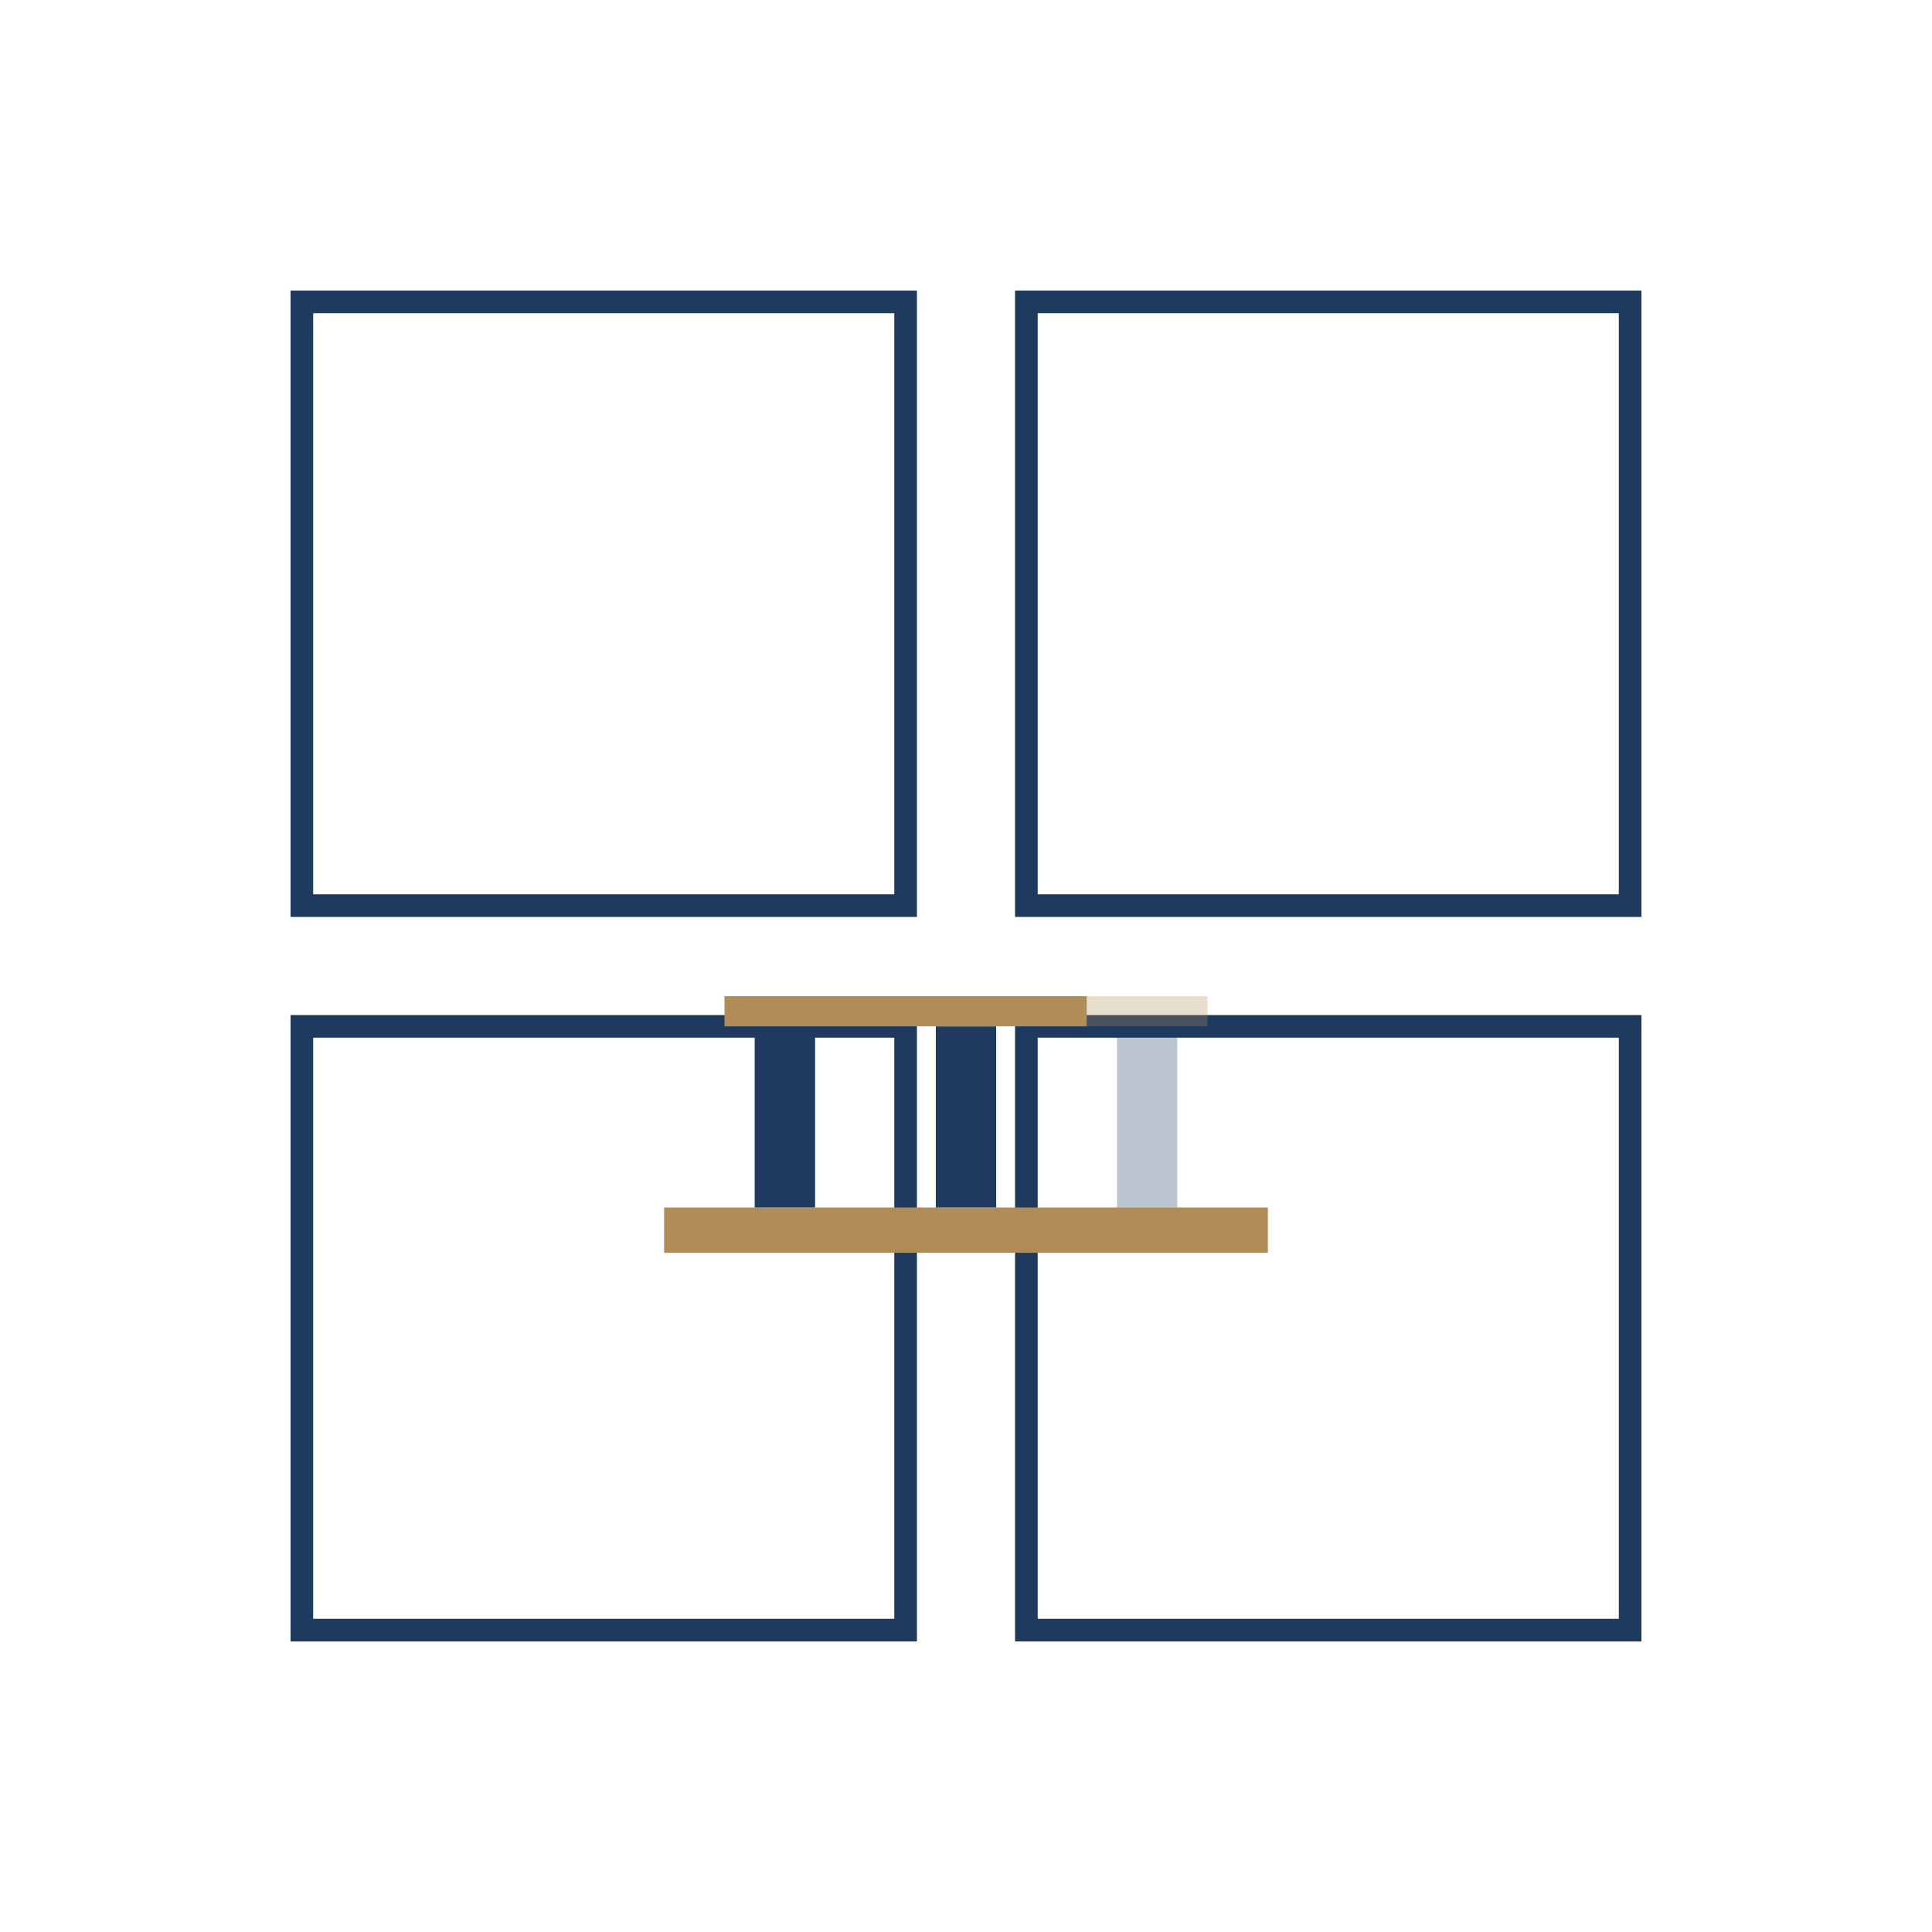
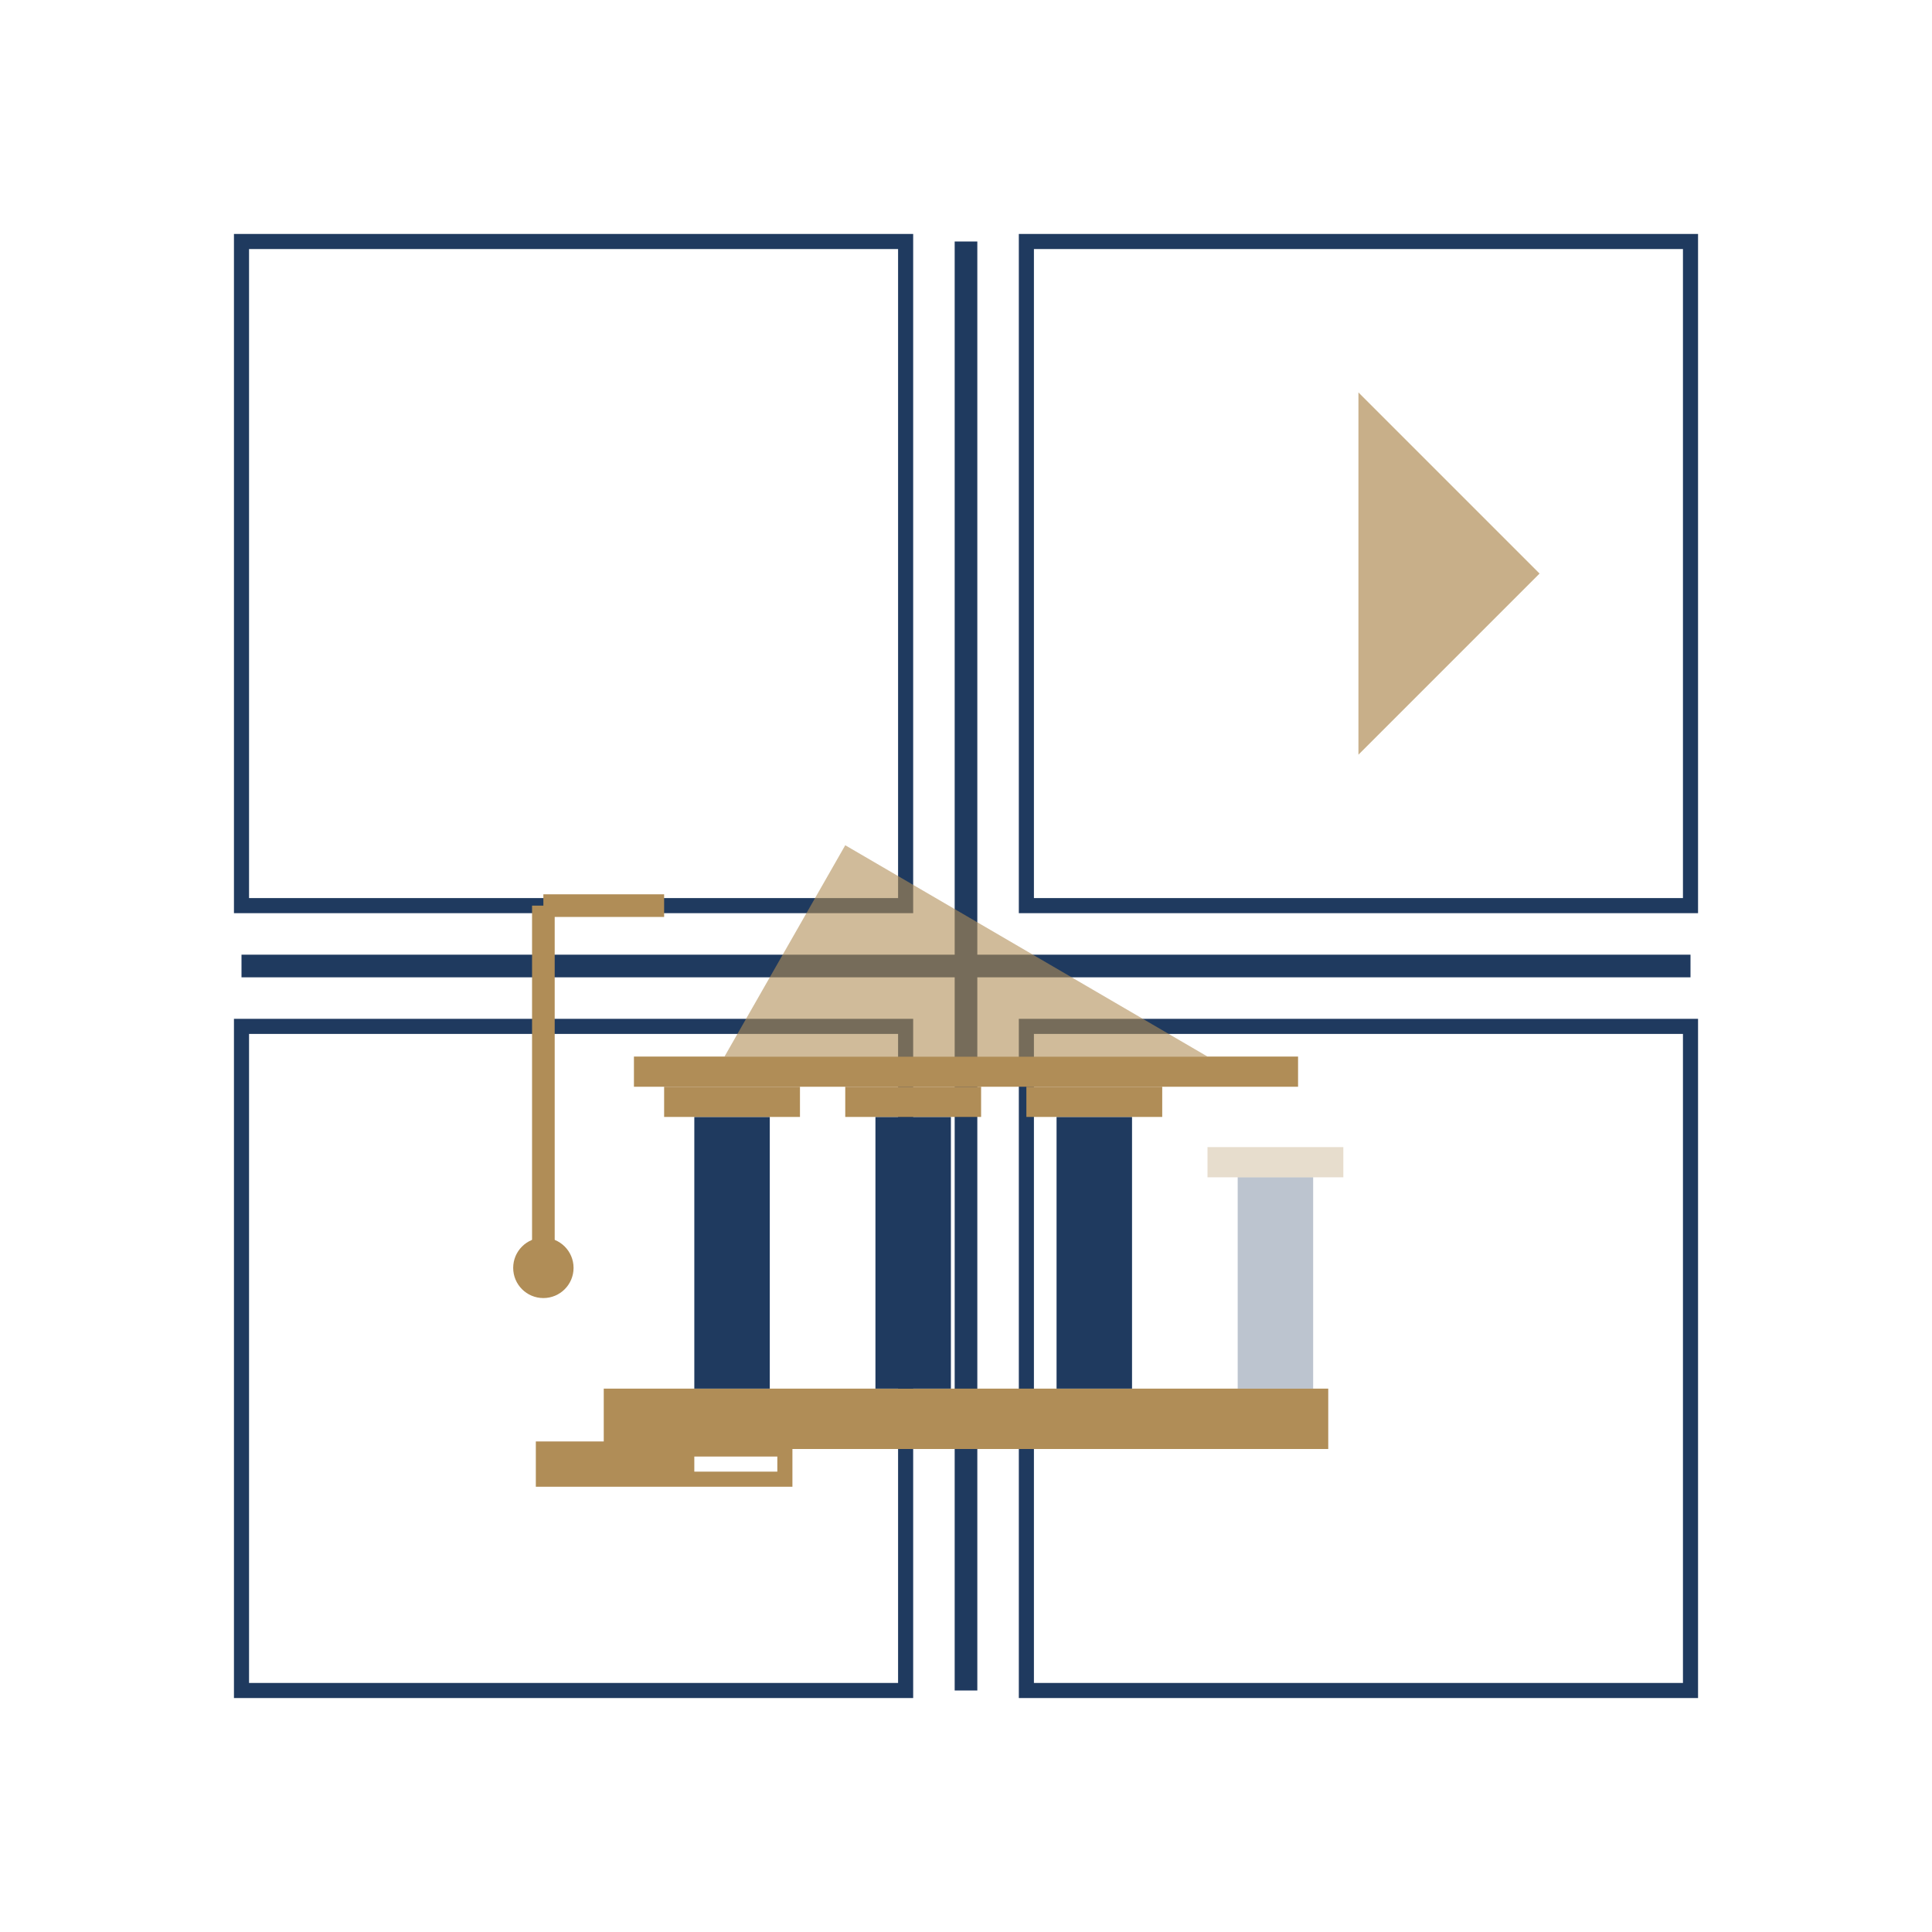
<svg xmlns="http://www.w3.org/2000/svg" width="256" height="256" viewBox="0 0 256 256">
  <defs>
    <style>
      .primary { fill: #1F3A5F; }
      .accent { fill: #B08D57; }
+       .grid { fill: none; stroke: #1F3A5F; stroke-width: 2; }
    </style>
  </defs>
-   <rect x="40" y="40" width="80" height="80" fill="none" stroke="#1F3A5F" stroke-width="3" />
-   <rect x="136" y="40" width="80" height="80" fill="none" stroke="#1F3A5F" stroke-width="3" />
-   <rect x="40" y="136" width="80" height="80" fill="none" stroke="#1F3A5F" stroke-width="3" />
-   <rect x="136" y="136" width="80" height="80" fill="none" stroke="#1F3A5F" stroke-width="3" />
-   <g transform="translate(128, 128)">
-     <rect x="-40" y="32" width="80" height="6" class="accent" />
-     <rect x="-28" y="8" width="8" height="24" class="primary" />
-     <rect x="-4" y="8" width="8" height="24" class="primary" />
-     <rect x="20" y="8" width="8" height="24" class="primary" opacity="0.3" />
-     <rect x="-32" y="4" width="48" height="4" class="accent" />
-     <rect x="16" y="4" width="16" height="4" class="accent" opacity="0.3" />
+   <rect x="32" y="32" width="88" height="88" class="grid" />
+   <rect x="136" y="32" width="88" height="88" class="grid" />
+   <rect x="32" y="136" width="88" height="88" class="grid" />
+   <rect x="136" y="136" width="88" height="88" class="grid" />
+   <line x1="128" y1="32" x2="128" y2="224" stroke="#1F3A5F" stroke-width="3" />
+   <line x1="32" y1="128" x2="224" y2="128" stroke="#1F3A5F" stroke-width="3" />
+   <g transform="translate(128, 136)">
+     <rect x="-48" y="48" width="96" height="8" class="accent" />
+     <rect x="-36" y="12" width="10" height="36" class="primary" />
+     <rect x="-12" y="12" width="10" height="36" class="primary" />
+     <rect x="12" y="12" width="10" height="36" class="primary" />
+     <rect x="36" y="20" width="10" height="28" class="primary" opacity="0.3" />
+     <rect x="-40" y="8" width="18" height="4" class="accent" />
+     <rect x="-16" y="8" width="18" height="4" class="accent" />
+     <rect x="8" y="8" width="18" height="4" class="accent" />
+     <rect x="32" y="16" width="18" height="4" class="accent" opacity="0.3" />
+     <rect x="-44" y="4" width="88" height="4" class="accent" />
+     <path d="M -16 -24 L 32 4 L -32 4" class="accent" opacity="0.6" />
+     <line x1="-56" y1="-16" x2="-56" y2="32" stroke="#B08D57" stroke-width="3" />
+     <line x1="-56" y1="-16" x2="-40" y2="-16" stroke="#B08D57" stroke-width="3" />
+     <circle cx="-56" cy="32" r="4" class="accent" />
+     <rect x="-56" y="56" width="32" height="4" fill="none" stroke="#B08D57" stroke-width="2" />
+     <rect x="-56" y="56" width="20" height="4" class="accent" />
  </g>
+   <path d="M 180 76 L 180 52 L 204 76 L 180 100 L 180 76" class="accent" opacity="0.7" />
</svg>
